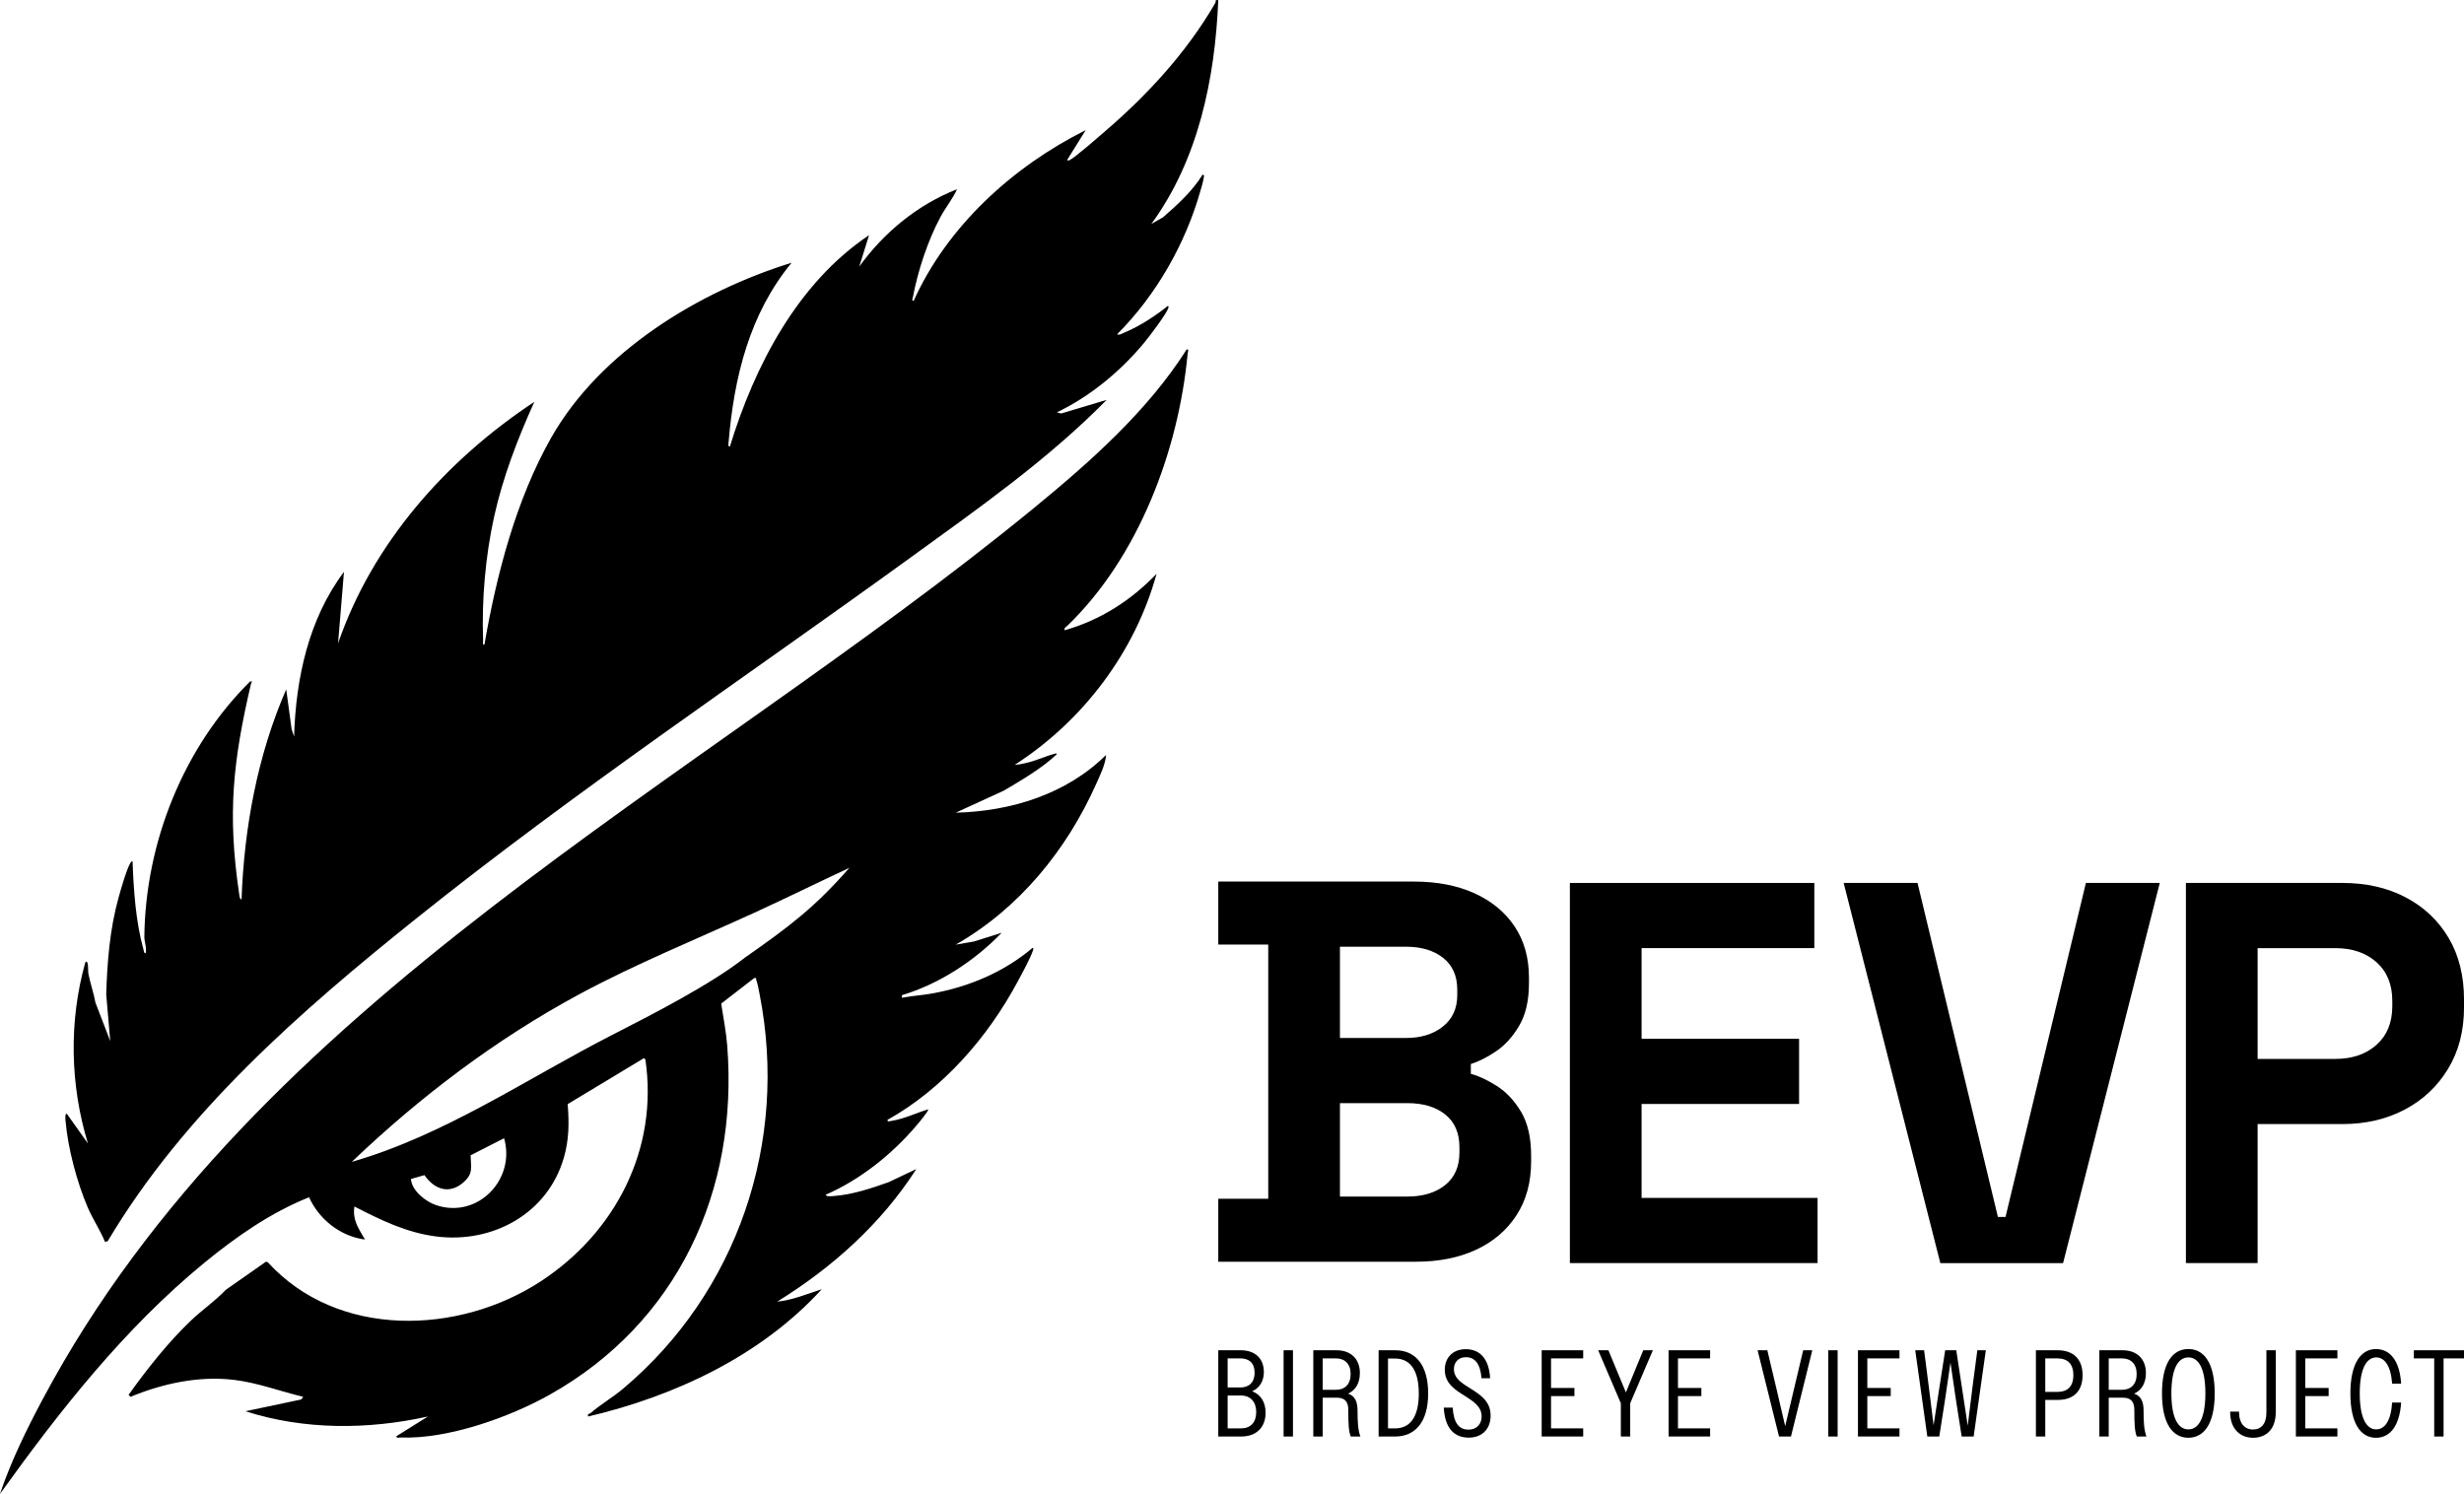
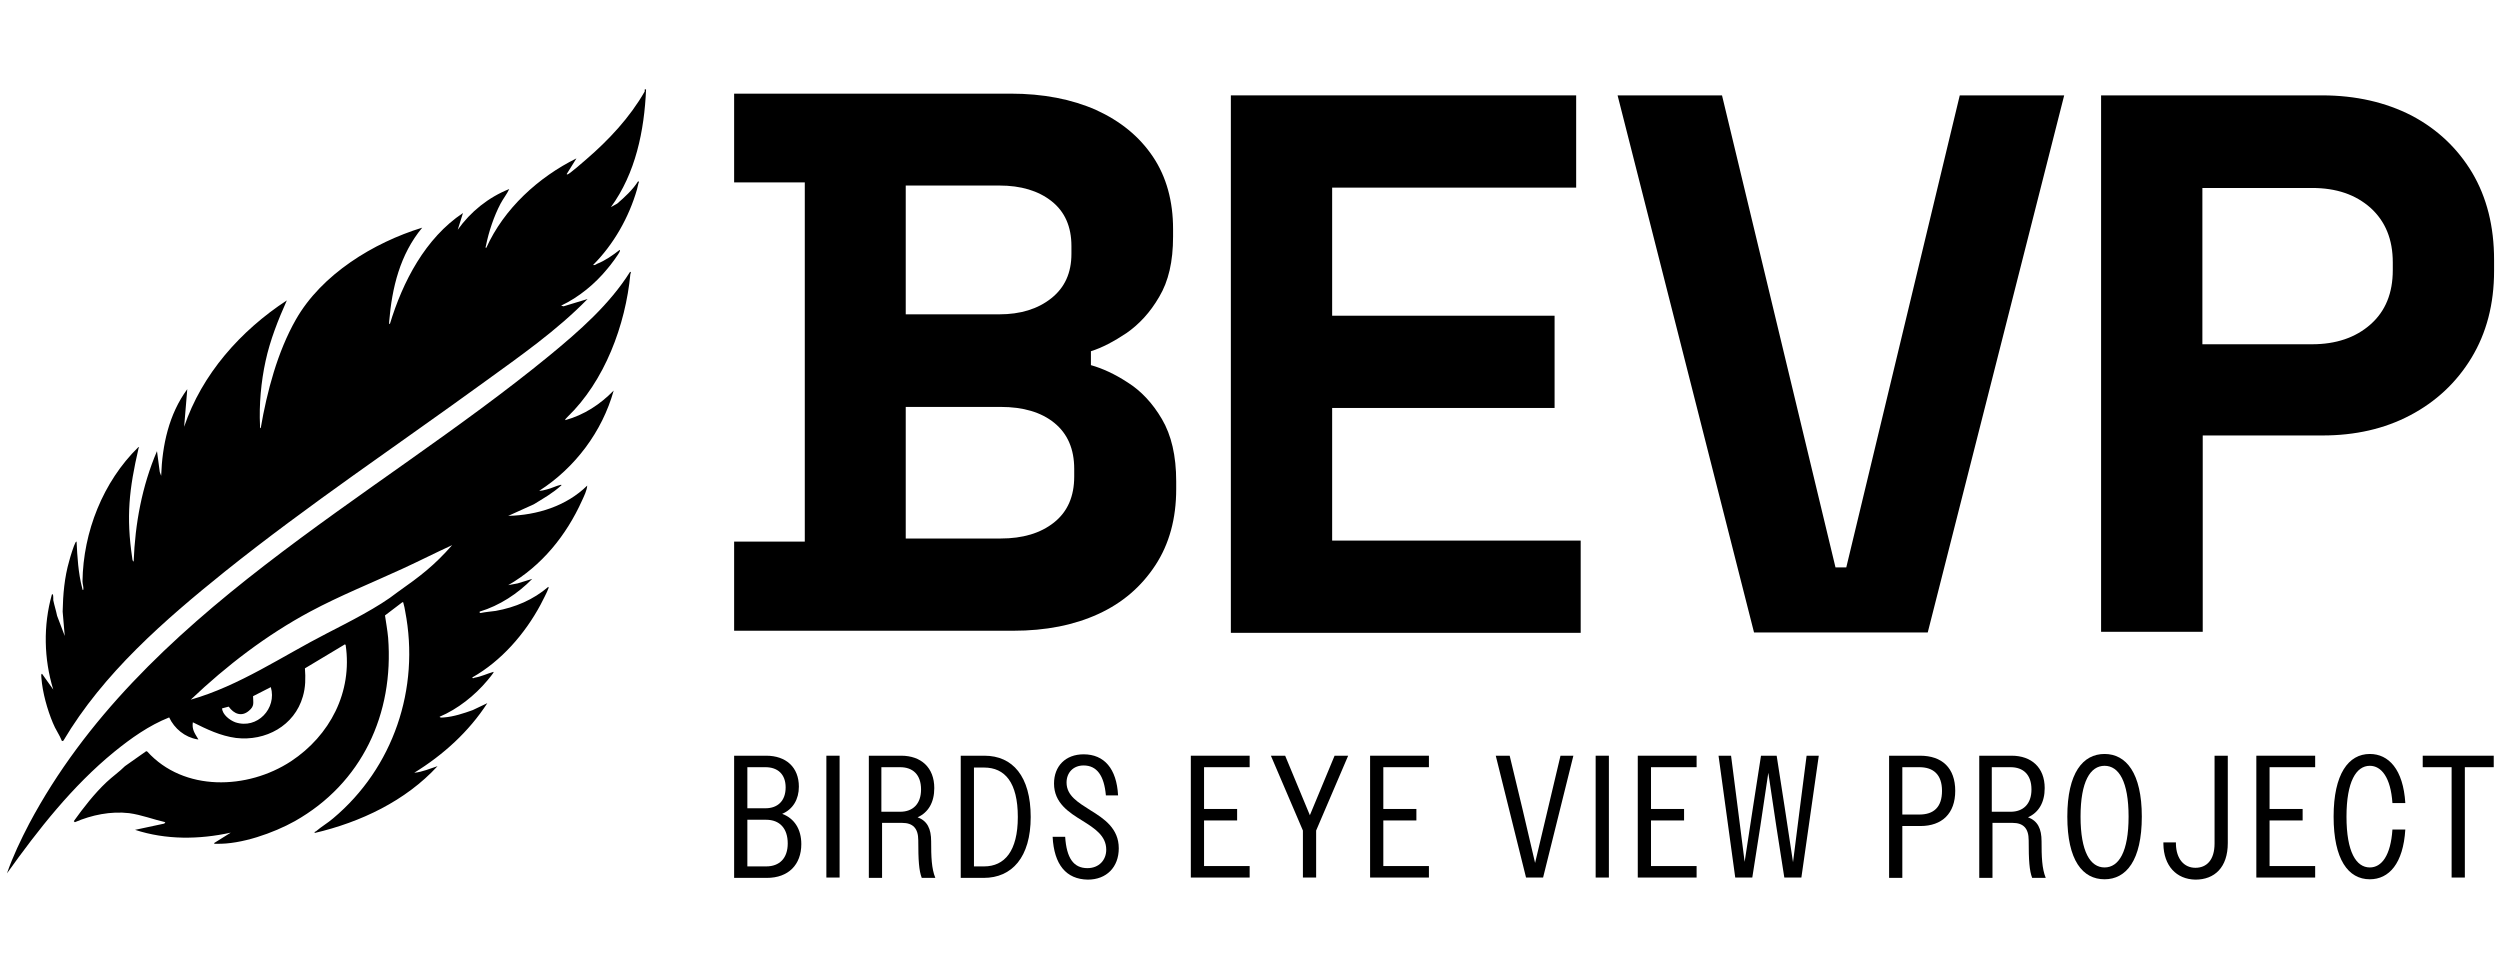
- <svg xmlns="http://www.w3.org/2000/svg" id="Layer_1" version="1.1" viewBox="0 0 1000 606.39">
+ <svg xmlns="http://www.w3.org/2000/svg" viewBox="0 0 718.2 278.3" fill="#000">
  <g>
    <g>
-       <path d="M494.43,512.12v-25.57h20.28v-103.16h-20.28v-25.57h79.36c9.4,0,17.6,1.58,24.58,4.74,6.98,3.16,12.42,7.64,16.31,13.45,3.89,5.81,5.84,12.75,5.84,20.83v2.2c0,7.05-1.32,12.82-3.97,17.3-2.65,4.49-5.77,7.94-9.37,10.36-3.6,2.43-7.02,4.16-10.25,5.18v3.97c3.23.88,6.76,2.53,10.58,4.96,3.82,2.42,7.09,5.92,9.81,10.47,2.72,4.56,4.08,10.51,4.08,17.86v2.2c0,8.52-1.98,15.84-5.95,21.93-3.97,6.1-9.45,10.77-16.42,14-6.98,3.23-15.1,4.85-24.36,4.85h-80.24ZM543.81,421.3h26.89c6.02,0,10.99-1.54,14.88-4.63,3.89-3.09,5.84-7.35,5.84-12.78v-2.2c0-5.58-1.91-9.88-5.73-12.9-3.82-3.01-8.82-4.52-14.99-4.52h-26.89v37.03ZM543.81,485.67h27.33c6.32,0,11.43-1.54,15.32-4.63,3.89-3.09,5.84-7.49,5.84-13.23v-2.2c0-5.73-1.91-10.14-5.73-13.23-3.82-3.09-8.97-4.63-15.43-4.63h-27.33v37.91Z" />
-       <path d="M637.13,512.69v-154.31h99.2v26.45h-70.1v36.81h63.92v26.45h-63.92v38.13h71.42v26.45h-100.52Z" />
-       <path d="M787.48,512.69l-39.24-154.31h29.98l32.62,135.57h3.09l32.62-135.57h29.98l-39.24,154.31h-49.82Z" />
-       <path d="M887.14,512.69v-154.31h63.49c9.7,0,18.26,1.95,25.68,5.84,7.42,3.89,13.23,9.37,17.42,16.42,4.19,7.05,6.28,15.43,6.28,25.13v3.09c0,9.55-2.17,17.89-6.5,25.02-4.34,7.13-10.22,12.64-17.64,16.53-7.42,3.89-15.84,5.84-25.24,5.84h-34.39v56.43h-29.1ZM916.24,429.8h31.52c6.91,0,12.49-1.91,16.75-5.73,4.26-3.82,6.39-9.04,6.39-15.65v-2.2c0-6.61-2.13-11.83-6.39-15.65-4.26-3.82-9.85-5.73-16.75-5.73h-31.52v44.97Z" />
-     </g>
-     <g>
-       <path d="M494.43,548.06h9.15c5.7,0,9.35,3.25,9.35,8.85,0,3.6-1.7,6.45-4.75,7.8,3.45,1.3,5.45,4.35,5.45,8.7,0,5.9-3.7,9.65-9.85,9.65h-9.35v-35.01ZM498.23,551.36v11.8h5.2c3.45,0,5.75-2.05,5.75-6s-2.3-5.8-5.75-5.8h-5.2ZM498.23,566.42v13.35h5.4c3.9,0,6.2-2.45,6.2-6.6s-2.3-6.75-6.2-6.75h-5.4Z" />
-       <path d="M520.94,548.06h3.8v35.01h-3.8v-35.01Z" />
-       <path d="M533,548.06h9.45c5.65,0,9.45,3.4,9.45,9.25,0,4.05-1.75,7-4.8,8.35,2.85.95,3.85,3.3,3.85,6.9,0,4.45.15,7.75,1.15,10.5h-3.9c-.85-2.1-1-4.95-1-10.8,0-3.55-1.65-4.95-4.6-4.95h-5.8v15.75h-3.8v-35.01ZM536.8,551.36v12.75h5.4c3.55,0,5.95-2.2,5.95-6.4s-2.45-6.35-5.95-6.35h-5.4Z" />
-       <path d="M559.51,548.06h6.8c8.05,0,13.3,5.85,13.3,17.55s-5.35,17.46-13.45,17.46h-6.65v-35.01ZM563.31,551.41v28.36h2.85c5.95,0,9.65-4.4,9.65-14.15s-3.7-14.2-9.65-14.2h-2.85Z" />
-       <path d="M585.96,571.32h3.6c.4,6.1,2.45,8.95,6.4,8.95,3.35,0,5.35-2.25,5.35-5.35,0-4-3.3-6.1-6.75-8.3-3.95-2.45-8.2-5.05-8.2-10.65,0-5,3.35-8.35,8.5-8.35,5.9,0,9.45,4.05,9.9,11.8h-3.5c-.45-5.75-2.6-8.55-6.35-8.55-3,0-4.85,2.05-4.85,4.85,0,3.8,3.35,5.75,6.85,7.95,3.9,2.45,8.05,5.15,8.05,10.9,0,5.4-3.45,8.95-8.85,8.95-6.25,0-9.75-4.2-10.15-12.2Z" />
-       <path d="M625.68,548.06h16.85v3.3h-13.05v12h9.5v3.3h-9.5v13.1h13.05v3.3h-16.85v-35.01Z" />
-       <path d="M657.81,569.57l-9.2-21.51h4.15l7.1,17.1,7.05-17.1h3.9l-9.2,21.51v13.5h-3.8v-13.5Z" />
-       <path d="M677.19,548.06h16.85v3.3h-13.05v12h9.5v3.3h-9.5v13.1h13.05v3.3h-16.85v-35.01Z" />
-       <path d="M726.86,583.07h-4.85l-8.7-35.01h3.95l3.65,15.4,3.6,15.4,7.3-30.81h3.7l-8.65,35.01Z" />
-       <path d="M741.99,548.06h3.8v35.01h-3.8v-35.01Z" />
-       <path d="M754.04,548.06h16.85v3.3h-13.05v12h9.5v3.3h-9.5v13.1h13.05v3.3h-16.85v-35.01Z" />
-       <path d="M777.29,548.06h3.6l1.9,14.8,1.95,15.66,2.4-15.66,2.3-14.8h4.5l2.25,14.8,2.4,15.8,1.95-15.8,1.95-14.8h3.45l-4.95,35.01h-4.85l-2.3-14.65-2.25-15.35-2.25,15.35-2.3,14.65h-4.85l-4.9-35.01Z" />
-       <path d="M826.26,548.06h8.85c6.25,0,10.1,3.5,10.1,10.1s-3.8,10.05-10,10.05h-5.15v14.85h-3.8v-35.01ZM830.06,551.36v13.6h4.9c4.05,0,6.5-2.1,6.5-6.8s-2.45-6.8-6.5-6.8h-4.9Z" />
-       <path d="M852.01,548.06h9.45c5.65,0,9.45,3.4,9.45,9.25,0,4.05-1.75,7-4.8,8.35,2.85.95,3.85,3.3,3.85,6.9,0,4.45.15,7.75,1.15,10.5h-3.9c-.85-2.1-1-4.95-1-10.8,0-3.55-1.65-4.95-4.6-4.95h-5.8v15.75h-3.8v-35.01ZM855.81,551.36v12.75h5.4c3.55,0,5.95-2.2,5.95-6.4s-2.45-6.35-5.95-6.35h-5.4Z" />
-       <path d="M877.43,565.57c0-12.56,4.45-18.01,10.7-18.01s10.7,5.45,10.7,18.01-4.5,18-10.7,18-10.7-5.45-10.7-18ZM895.04,565.57c0-10.1-2.75-14.61-6.9-14.61s-6.9,4.5-6.9,14.61,2.8,14.6,6.9,14.6,6.9-4.5,6.9-14.6Z" />
-       <path d="M905.11,573.47v-.5h3.6v.5c.05,4.2,2.25,6.75,5.6,6.75s5.5-2.2,5.5-6.95v-25.21h3.8v25.06c0,6.95-3.8,10.45-9.25,10.45s-9.2-3.9-9.25-10.1Z" />
-       <path d="M931.77,548.06h16.85v3.3h-13.05v12h9.5v3.3h-9.5v13.1h13.05v3.3h-16.85v-35.01Z" />
-       <path d="M970.84,561.61c-.55-7.4-3.15-10.65-6.45-10.65-3.9,0-6.7,4.45-6.7,14.61s2.8,14.6,6.65,14.6c3.45,0,6-3.35,6.5-10.9h3.65c-.65,9.8-4.7,14.31-10.2,14.31-6.15,0-10.4-5.7-10.4-18s4.3-18.01,10.4-18.01c5.4,0,9.6,4.35,10.2,14.05h-3.65Z" />
-       <path d="M987.9,551.36h-8.25v-3.3h20.36v3.3h-8.3v31.71h-3.8v-31.71Z" />
+       <g>
+         <g>
+           <g>
+             <g>
+               <path d="M210.9,181.2v-25.6h20.3V52.4h-20.3V26.9h79.4c9.4,0,17.6,1.6,24.6,4.7c7,3.2,12.4,7.6,16.3,13.4         c3.9,5.8,5.8,12.8,5.8,20.8v2.2c0,7.1-1.3,12.8-4,17.3c-2.6,4.5-5.8,7.9-9.4,10.4c-3.6,2.4-7,4.2-10.2,5.2v4         c3.2,0.9,6.8,2.5,10.6,5c3.8,2.4,7.1,5.9,9.8,10.5c2.7,4.6,4.1,10.5,4.1,17.9v2.2c0,8.5-2,15.8-6,21.9         c-4,6.1-9.4,10.8-16.4,14c-7,3.2-15.1,4.8-24.4,4.8H210.9z M260.2,90.3h26.9c6,0,11-1.5,14.9-4.6c3.9-3.1,5.8-7.3,5.8-12.8         v-2.2c0-5.6-1.9-9.9-5.7-12.9c-3.8-3-8.8-4.5-15-4.5h-26.9V90.3z M260.2,154.7h27.3c6.3,0,11.4-1.5,15.3-4.6         c3.9-3.1,5.8-7.5,5.8-13.2v-2.2c0-5.7-1.9-10.1-5.7-13.2c-3.8-3.1-9-4.6-15.4-4.6h-27.3V154.7z" />
+               <path d="M353.6,181.7V27.4h99.2v26.5h-70.1v36.8h63.9v26.5h-63.9v38.1h71.4v26.5H353.6z" />
+               <path d="M503.9,181.7L464.7,27.4h30L527.3,163h3.1L563,27.4h30l-39.2,154.3H503.9z" />
+               <path d="M603.6,181.7V27.4h63.5c9.7,0,18.3,2,25.7,5.8c7.4,3.9,13.2,9.4,17.4,16.4c4.2,7.1,6.3,15.4,6.3,25.1v3.1         c0,9.6-2.2,17.9-6.5,25c-4.3,7.1-10.2,12.6-17.6,16.5c-7.4,3.9-15.8,5.8-25.2,5.8h-34.4v56.4H603.6z M632.7,98.9h31.5         c6.9,0,12.5-1.9,16.8-5.7c4.3-3.8,6.4-9,6.4-15.6v-2.2c0-6.6-2.1-11.8-6.4-15.7c-4.3-3.8-9.8-5.7-16.8-5.7h-31.5V98.9z" />
+             </g>
+             <g>
+               <path d="M210.9,217.1h9.2c5.7,0,9.4,3.3,9.4,8.9c0,3.6-1.7,6.5-4.8,7.8c3.5,1.3,5.5,4.4,5.5,8.7c0,5.9-3.7,9.7-9.9,9.7h-9.4         V217.1z M214.7,220.4v11.8h5.2c3.5,0,5.8-2.1,5.8-6c0-3.8-2.3-5.8-5.8-5.8H214.7z M214.7,235.5v13.4h5.4         c3.9,0,6.2-2.4,6.2-6.6c0-4.3-2.3-6.8-6.2-6.8H214.7z" />
+               <path d="M237.4,217.1h3.8v35h-3.8V217.1z" />
+               <path d="M249.4,217.1h9.5c5.7,0,9.5,3.4,9.5,9.3c0,4.1-1.7,7-4.8,8.4c2.8,1,3.9,3.3,3.9,6.9c0,4.4,0.1,7.8,1.2,10.5h-3.9         c-0.8-2.1-1-5-1-10.8c0-3.5-1.6-5-4.6-5h-5.8v15.8h-3.8V217.1z M253.2,220.4v12.8h5.4c3.6,0,6-2.2,6-6.4c0-4.3-2.4-6.4-6-6.4         H253.2z" />
+               <path d="M276,217.1h6.8c8.1,0,13.3,5.9,13.3,17.6c0,11.6-5.4,17.5-13.5,17.5H276V217.1z M279.8,220.5v28.4h2.9         c5.9,0,9.7-4.4,9.7-14.2c0-9.9-3.7-14.2-9.7-14.2H279.8z" />
+               <path d="M302.4,240.4h3.6c0.4,6.1,2.4,9,6.4,9c3.3,0,5.4-2.3,5.4-5.3c0-4-3.3-6.1-6.8-8.3c-3.9-2.4-8.2-5.1-8.2-10.7         c0-5,3.3-8.4,8.5-8.4c5.9,0,9.5,4.1,9.9,11.8h-3.5c-0.5-5.7-2.6-8.6-6.4-8.6c-3,0-4.9,2.1-4.9,4.9c0,3.8,3.3,5.7,6.9,8         c3.9,2.4,8.1,5.2,8.1,10.9c0,5.4-3.5,9-8.9,9C306.3,252.6,302.8,248.4,302.4,240.4z" />
+               <path d="M342.1,217.1H359v3.3h-13.1v12h9.5v3.3h-9.5v13.1H359v3.3h-16.9V217.1z" />
+               <path d="M374.3,238.6l-9.2-21.5h4.1l7.1,17.1l7.1-17.1h3.9l-9.2,21.5v13.5h-3.8V238.6z" />
+               <path d="M393.6,217.1h16.9v3.3h-13.1v12h9.5v3.3h-9.5v13.1h13.1v3.3h-16.9V217.1z" />
+               <path d="M443.3,252.1h-4.9l-8.7-35h4l3.7,15.4l3.6,15.4l7.3-30.8h3.7L443.3,252.1z" />
+               <path d="M458.4,217.1h3.8v35h-3.8V217.1z" />
+               <path d="M470.5,217.1h16.9v3.3h-13.1v12h9.5v3.3h-9.5v13.1h13.1v3.3h-16.9V217.1z" />
+               <path d="M493.7,217.1h3.6l1.9,14.8l2,15.7l2.4-15.7l2.3-14.8h4.5l2.3,14.8l2.4,15.8l2-15.8l1.9-14.8h3.5l-5,35h-4.9         l-2.3-14.7l-2.3-15.4l-2.3,15.4l-2.3,14.7h-4.9L493.7,217.1z" />
+               <path d="M542.7,217.1h8.9c6.3,0,10.1,3.5,10.1,10.1c0,6.5-3.8,10.1-10,10.1h-5.2v14.9h-3.8V217.1z M546.5,220.4V234h4.9         c4.1,0,6.5-2.1,6.5-6.8c0-4.7-2.5-6.8-6.5-6.8H546.5z" />
+               <path d="M568.4,217.1h9.5c5.7,0,9.5,3.4,9.5,9.3c0,4.1-1.7,7-4.8,8.4c2.8,1,3.9,3.3,3.9,6.9c0,4.4,0.1,7.8,1.2,10.5h-3.9         c-0.8-2.1-1-5-1-10.8c0-3.5-1.6-5-4.6-5h-5.8v15.8h-3.8V217.1z M572.2,220.4v12.8h5.4c3.6,0,6-2.2,6-6.4c0-4.3-2.4-6.4-6-6.4         H572.2z" />
+               <path d="M593.9,234.6c0-12.6,4.5-18,10.7-18c6.2,0,10.7,5.5,10.7,18c0,12.6-4.5,18-10.7,18         C598.3,252.6,593.9,247.2,593.9,234.6z M611.5,234.6c0-10.1-2.8-14.6-6.9-14.6c-4.1,0-6.9,4.5-6.9,14.6         c0,10.1,2.8,14.6,6.9,14.6C608.7,249.2,611.5,244.7,611.5,234.6z" />
+               <path d="M621.5,242.5V242h3.6v0.5c0.1,4.2,2.3,6.8,5.6,6.8c3.2,0,5.5-2.2,5.5-7v-25.2h3.8v25.1c0,7-3.8,10.5-9.3,10.5         C625.2,252.6,621.6,248.7,621.5,242.5z" />
+               <path d="M648.2,217.1h16.9v3.3H652v12h9.5v3.3H652v13.1h13.1v3.3h-16.9V217.1z" />
+               <path d="M687.3,230.7c-0.5-7.4-3.2-10.7-6.5-10.7c-3.9,0-6.7,4.5-6.7,14.6c0,10.2,2.8,14.6,6.7,14.6c3.4,0,6-3.4,6.5-10.9         h3.7c-0.6,9.8-4.7,14.3-10.2,14.3c-6.2,0-10.4-5.7-10.4-18c0-12.3,4.3-18,10.4-18c5.4,0,9.6,4.4,10.2,14.1H687.3z" />
+               <path d="M704.3,220.4h-8.3v-3.3h20.4v3.3h-8.3v31.7h-3.8V220.4z" />
+             </g>
+           </g>
+           <g>
+             <path d="M185.6,25.7c-0.5,11.8-3,24.1-10.1,33.8l1.8-1c2.2-1.9,4.4-3.9,6-6.4c0.4,0,0.2,0.4,0.1,0.6c-0.1,0.5-0.3,1.2-0.4,1.7        c-2.3,8-6.7,15.8-12.6,21.7c0.3,0.2,0.8-0.1,1.1-0.3c2.3-0.9,4.6-2.5,6.5-4c0.1,0,0.1,0.2,0.1,0.3c-0.3,0.9-2.8,4.2-3.6,5.1        c-3.5,4.3-8.2,8.2-13.3,10.6l0.7,0.2l6.9-2.1c-8.9,9.1-19.4,16.4-29.6,23.8c-24.9,18.1-50.6,35.3-74.6,54.5        c-17.4,14-34.9,29.2-46.4,48.6l-0.4,0.1c-0.7-1.8-1.9-3.4-2.6-5.2c-1.6-3.8-3-8.8-3.3-12.9c0-0.1-0.2-1.4,0.2-1.2l3.2,4.5        c-2.7-8.8-2.9-18.4-0.4-27.3c0.5-0.6,0.4,1.4,0.4,1.6c0.3,1.5,0.8,3,1.1,4.5l2.2,5.8l-0.6-7c0.1-4.9,0.5-9.8,1.9-14.6        c0.3-1.2,1.3-4.4,1.8-5.3c0.1-0.1,0.3-0.3,0.3-0.2c0.2,4.3,0.5,9.1,1.6,13.3c0.1,0.2,0,0.6,0.3,0.6c0.2-0.8-0.2-1.7-0.2-2.5        c0.2-14.2,5.9-28.6,16-38.5c0.5,0,0.2,0.1,0.1,0.3c-2.7,11.7-3.6,19.6-1.8,31.6c0,0.2,0.1,0.9,0.4,0.9        c0.4-10.8,2.4-21.7,6.7-31.7l0.8,6l0.4,1.1c0.3-8.8,2.2-17.7,7.5-24.9l-0.9,10.8C58,107.5,69.1,95,82.4,86.3        c-2.5,5.6-4.8,11.4-6.1,17.4c-1.3,5.9-1.9,12.6-1.6,18.6c0,0.2-0.1,0.7,0.2,0.7c1.8-10.5,4.8-21.9,10.1-31.2        c7.4-13,22.3-22.1,36.3-26.4c-6.4,7.7-8.7,17.3-9.5,27c0,0.2-0.1,0.7,0.2,0.7c3.7-12.2,10.2-24.7,21-31.9l-1.5,4.8        c3.7-5.2,8.8-9.3,14.8-11.7c-0.7,1.5-1.7,2.7-2.5,4.2c-1.9,3.6-3.4,8.1-4.2,12.1c0,0.2-0.3,0.6,0.1,0.6        c5.1-11.3,15-20.3,25.9-25.7l-2.8,4.5c0,0.1,0.2,0.1,0.3,0.1c0.8-0.4,4.3-3.4,5.3-4.3c6.5-5.6,12.5-12,16.8-19.5        C185.3,25.9,185,25.5,185.6,25.7z" />
+             <g>
+               <g>
+                 <path d="M162.4,120.7c5.4-1.5,10-4.5,13.9-8.5c-3.3,11.8-11.1,22.2-21.4,28.8c0.7,0,1.5-0.2,2.2-0.4c1.3-0.3,2.6-1,3.9-1.3          c0.1,0,0.3-0.1,0.3,0.1c-2.4,2.2-5.2,3.8-8,5.5l-7.3,3.3c8.3-0.2,16.7-2.8,22.7-8.7c-0.1,1.4-0.9,3-1.5,4.3          c-4.5,10-11.6,18.8-21.2,24.3l2.7-0.5l4.2-1.3c-4.1,4.2-9.4,7.7-15.1,9.4c0,0.3-0.1,0.4,0.3,0.4c1.4-0.3,2.9-0.4,4.3-0.6          c5.6-1,10.8-3.2,15.1-6.9c0.1,0,0.1,0.2,0.1,0.3c-0.4,1.2-1.7,3.6-2.3,4.8c-4.5,8.4-11.3,16.2-19.6,20.9          c0,0.4,0.4,0.2,0.6,0.1c1.9-0.3,3.7-1.2,5.5-1.7c0.2,0.2-1.6,2.2-1.8,2.5c-3.6,4.3-8.5,8.2-13.7,10.4c0.1,0.4,1,0.2,1.3,0.2          c2.7-0.2,5.7-1.2,8.2-2.1l4.2-2c-5.3,8.2-12.7,14.9-21,20c2.3-0.2,4.5-1.2,6.7-1.9c-9.2,10-22.1,16.1-35.3,19.2          c-0.1-0.5,0.2-0.3,0.4-0.5c1.5-1.3,3.4-2.4,4.9-3.7c17.3-14.5,25-37.3,20.7-59.5c-0.1-0.6-0.3-1.7-0.5-2.3          c-0.1-0.2,0.1-0.3-0.3-0.3l-5,3.8c0.3,2.1,0.7,4.2,0.9,6.4c1.7,21.9-7.5,41.8-26.8,52.7c-6.1,3.4-15.4,6.7-22.5,6.5          c-0.2,0-0.7,0.1-0.7-0.2l4.8-3c-9.1,2-18.6,2.1-27.5-0.8l8.4-1.8l0.3-0.4c-3.5-0.8-6.8-2.1-10.4-2.6          c-5.3-0.6-10.7,0.5-15.6,2.6l-0.3-0.3c2.8-3.9,5.9-7.9,9.4-11.2c1.7-1.6,3.7-3,5.3-4.6l6.1-4.3l0.3,0.1          c10.5,11.6,28.8,11,41.3,2.8c11.2-7.4,17.7-19.9,15.7-33.4l-0.2-0.2l-11.5,6.9c0.2,2.8,0.2,5.4-0.6,8.1          c-2.4,8.4-10.7,12.9-19.2,11.9c-4.5-0.6-8.4-2.5-12.4-4.5c-0.3,2,0.5,3.1,1.4,4.6c0.1,0.2,0.4,0.4-0.1,0.3          c-3.6-0.6-6.6-3.1-8.1-6.3c-5.8,2.3-11,6-15.8,9.9c-12,9.8-21.8,22.3-30.8,34.9c1.7-4.9,4-9.7,6.4-14.3          c32.2-60.5,98.4-92.6,149.5-134.5c8.5-7,17.2-14.6,23.1-24c0.4,0,0.2,0.4,0.1,0.6c-1.4,14.7-7.4,30.8-18.1,41.1          C162.6,120.3,162.3,120.4,162.4,120.7z M129.9,156.6c-4.8,2.2-9.5,4.6-14.3,6.8c-8.9,4.1-17.9,7.7-26.5,12.3          c-12.5,6.7-24,15.5-34.3,25.3c14-4,26.3-12.5,39.2-19.1c6.2-3.2,14.8-7.5,20.1-11.7C120.9,165.4,124.7,162.5,129.9,156.6z           M63.8,203.5c0.1,1.8,2.2,3.4,3.8,4c6.3,2.1,12-4,10.2-10.1l-5.1,2.6c0,1.9,0.5,2.8-1.2,4.2c-2.1,1.8-4.3,0.9-5.8-1.2          L63.8,203.5z" />
+               </g>
+             </g>
+           </g>
+         </g>
+       </g>
    </g>
  </g>
-   <g>
-     <path d="M494.43.07c-1.33,31.87-8.08,64.74-27.17,90.84l4.75-2.71c5.91-5.15,11.84-10.54,16.03-17.27.96-.13.49,1.16.39,1.72-.23,1.42-.8,3.23-1.2,4.66-6.07,21.56-18.04,42.56-33.83,58.34.74.58,2.24-.39,3.02-.71,6.12-2.55,12.34-6.61,17.5-10.74.4-.08.34.52.26.79-.81,2.49-7.58,11.38-9.6,13.85-9.47,11.57-22.18,22.13-35.68,28.53l1.79.46,18.45-5.53c-23.95,24.35-52.17,44.11-79.75,64.11-66.99,48.57-136.14,94.87-200.75,146.63-46.86,37.54-93.94,78.62-124.91,130.72l-1.1.33c-1.98-4.83-4.98-9.22-7.03-14.02-4.34-10.17-7.97-23.72-8.96-34.73-.03-.3-.47-3.75.53-3.2l8.52,11.99c-7.26-23.77-7.79-49.56-1.06-73.53,1.39-1.49,1.08,3.78,1.2,4.39.75,4.01,2.18,7.97,2.92,12l5.99,15.58-1.63-18.9c.4-13.3,1.42-26.29,4.99-39.28.86-3.14,3.37-11.89,4.9-14.28.16-.25.68-.69.8-.53.43,11.62,1.27,24.57,4.43,35.81.15.55.13,1.61.9,1.49.5-2.23-.57-4.61-.55-6.63.43-38.14,15.82-76.85,42.92-103.65,1.42-.1.53.23.37.91-7.32,31.36-9.62,52.69-4.84,85.07.09.6.19,2.48,1,2.46,1.06-29.18,6.48-58.46,18.13-85.24l2.2,16.17.99,3c.72-23.63,5.88-47.7,20.25-66.87l-2.4,29.04c14.08-40.9,44.01-74.44,79.65-98.03-6.79,15.07-12.78,30.57-16.35,46.78-3.47,15.77-5.06,33.76-4.43,49.92.03.64-.4,1.98.53,1.86,4.85-28.25,12.88-58.96,27.09-84,19.89-35.06,59.88-59.33,97.59-71.03-17.08,20.67-23.39,46.49-25.57,72.73-.05.58-.39,1.99.52,1.85,10.02-32.73,27.43-66.33,56.48-85.78l-3.99,12.78c10.01-13.89,23.68-25.11,39.69-31.43-1.78,3.96-4.61,7.37-6.67,11.18-5.16,9.57-9.19,21.79-11.21,32.49-.1.55-.7,1.74.29,1.62,13.66-30.35,40.35-54.53,69.8-69.26l-7.45,11.99c-.11.36.51.39.79.26,2.24-1.03,11.57-9.25,14.13-11.44,17.54-15.03,33.5-32.34,45.12-52.4.38-.66-.31-1.47,1.23-1.15Z" />
-     <path d="M432.1,255.81c14.56-4.16,26.86-12.07,37.29-22.91-8.76,31.83-29.9,59.71-57.53,77.52,1.82-.05,4.08-.6,5.86-1.06,3.52-.91,7.1-2.61,10.4-3.46.29-.07.87-.15.78.25-6.37,5.91-14.03,10.33-21.48,14.75l-19.54,8.96c22.29-.54,44.96-7.5,61-23.43-.22,3.75-2.34,8.02-3.9,11.55-12.03,27-31.3,50.69-57.1,65.44l7.27-1.25,11.37-3.55c-11,11.37-25.24,20.73-40.49,25.32.03.9-.36,1.14.67.94,3.79-.71,7.8-.95,11.68-1.65,14.93-2.71,29.03-8.66,40.66-18.48.4-.08.34.51.26.79-1.02,3.26-4.55,9.62-6.29,12.89-12.09,22.59-30.39,43.59-52.83,56.12-.13.96,1.16.48,1.72.39,5.1-.81,9.89-3.19,14.78-4.66.46.43-4.21,5.95-4.81,6.64-9.75,11.5-22.85,22-36.74,27.99.16.98,2.73.57,3.45.52,7.33-.52,15.22-3.16,22.1-5.61l11.2-5.31c-14.18,22.17-34.18,40.05-56.47,53.82,6.27-.65,12.17-3.12,18.11-5.06-24.65,27.02-59.54,43.38-94.83,51.68-.35-1.38.48-.94.99-1.39,3.93-3.42,9.02-6.39,13.1-9.82,46.52-39.07,67.21-100.23,55.55-159.94-.33-1.7-.85-4.57-1.4-6.08-.21-.58.25-.9-.85-.72l-13.39,10.35c.86,5.65,2,11.38,2.45,17.08,4.62,58.92-20.17,112.5-72,141.64-16.47,9.26-41.38,18.09-60.4,17.4-.64-.02-1.98.4-1.86-.53l12.78-7.99c-24.41,5.38-50.13,5.52-74.05-2.14l22.66-4.78.78-1.08c-9.38-2.23-18.4-5.7-28.04-6.87-14.24-1.72-28.89,1.45-42.03,6.87l-.79-.8c7.53-10.53,15.91-21.17,25.29-30.13,4.52-4.32,9.88-7.98,14.14-12.48l16.32-11.43.72.19c28.32,31.13,77.55,29.62,110.99,7.66,30.14-19.79,47.64-53.61,42.27-89.97l-.6-.49-30.93,18.65c.62,7.61.56,14.47-1.58,21.84-6.59,22.63-28.8,34.73-51.61,31.9-12.16-1.51-22.66-6.68-33.36-12.18-.8,5.25,1.37,8.35,3.74,12.5.31.55,1.11,1.01-.25.79-9.66-1.57-17.86-8.22-21.9-17.04-15.6,6.23-29.66,16.06-42.59,26.67-32.26,26.47-58.66,60.01-82.86,93.76,4.47-13.25,10.73-26.03,17.3-38.37,86.61-162.61,264.68-249,402.26-361.77,22.84-18.72,46.19-39.38,62.09-64.45,1-.11.43,1.12.37,1.7-3.69,39.51-20.02,82.72-48.82,110.49-.57.55-1.35.77-1.11,1.82ZM344.71,352.25c-12.87,5.98-25.62,12.3-38.53,18.2-23.83,10.9-48.14,20.75-71.23,33.19-33.56,18.09-64.67,41.65-92.16,67.94,37.74-10.86,70.81-33.65,105.48-51.42,16.59-8.5,39.8-20.31,54.18-31.56,18.05-12.63,28.32-20.41,42.27-36.36ZM166.78,478.55c.37,4.81,6.03,9.24,10.34,10.65,16.91,5.55,32.25-10.63,27.46-27.2l-13.59,6.92c.12,5.03,1.23,7.53-3.17,11.21-5.71,4.78-11.68,2.5-15.55-3.16l-5.49,1.58Z" />
-   </g>
</svg>
